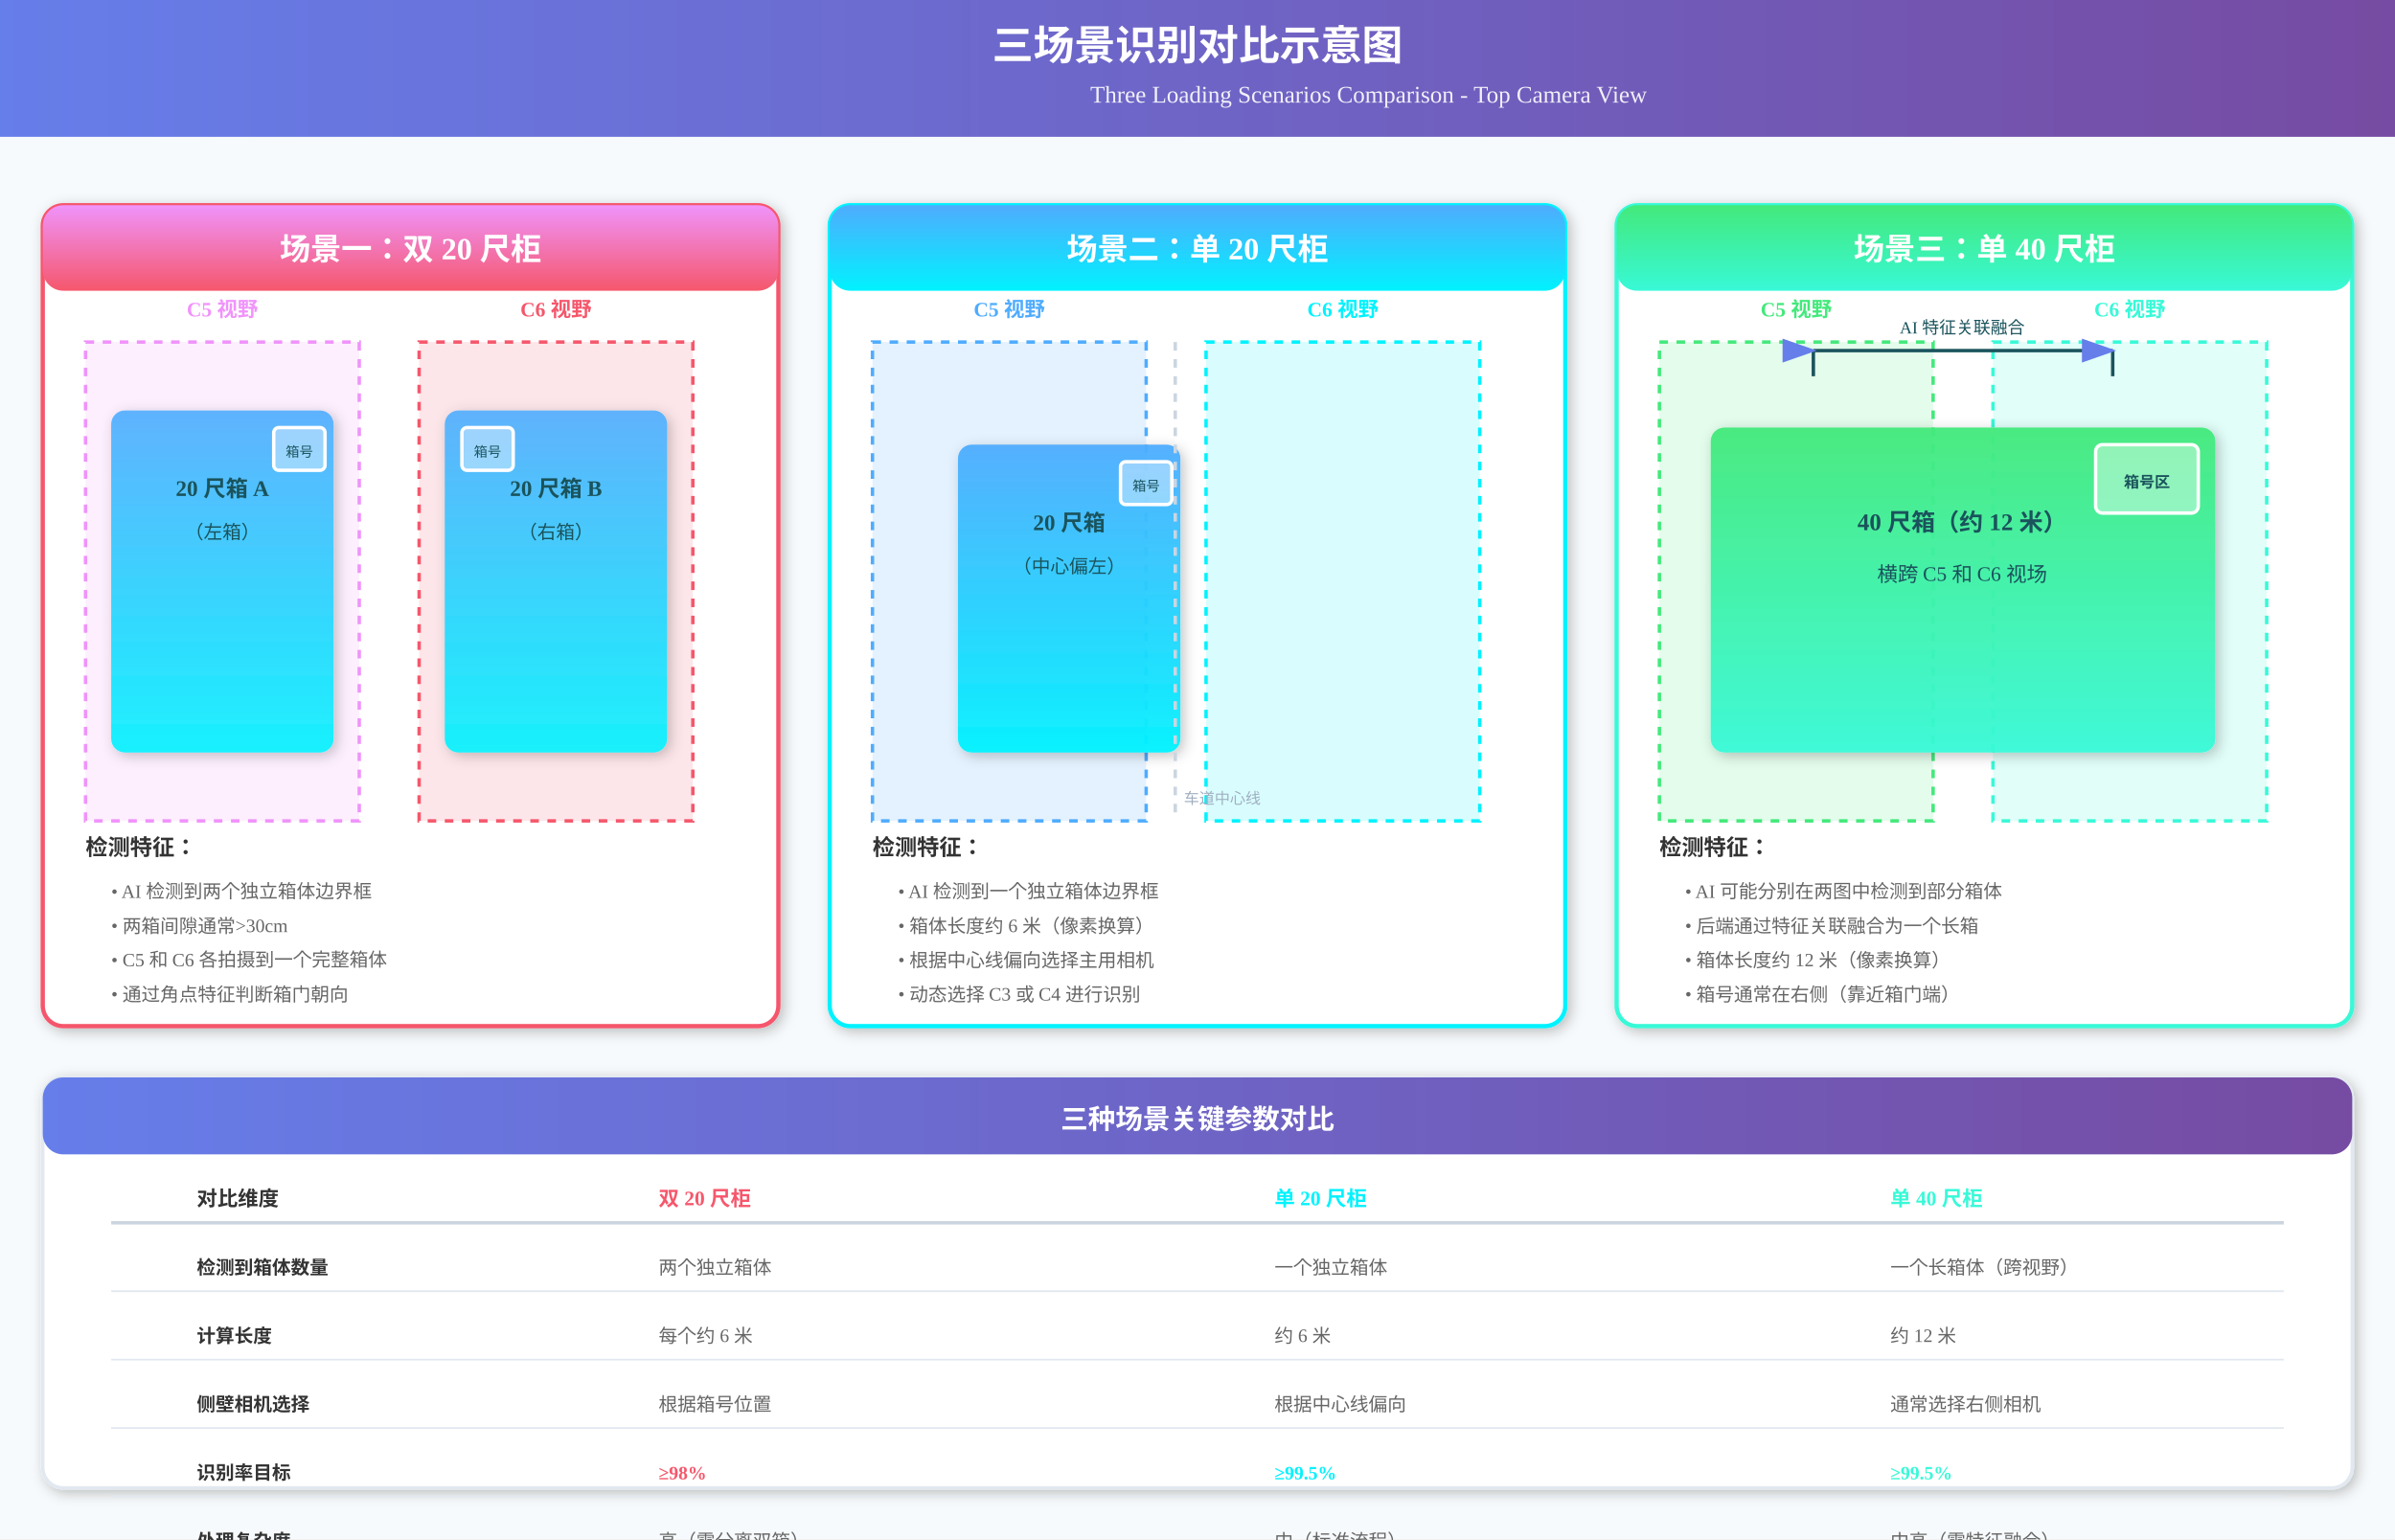
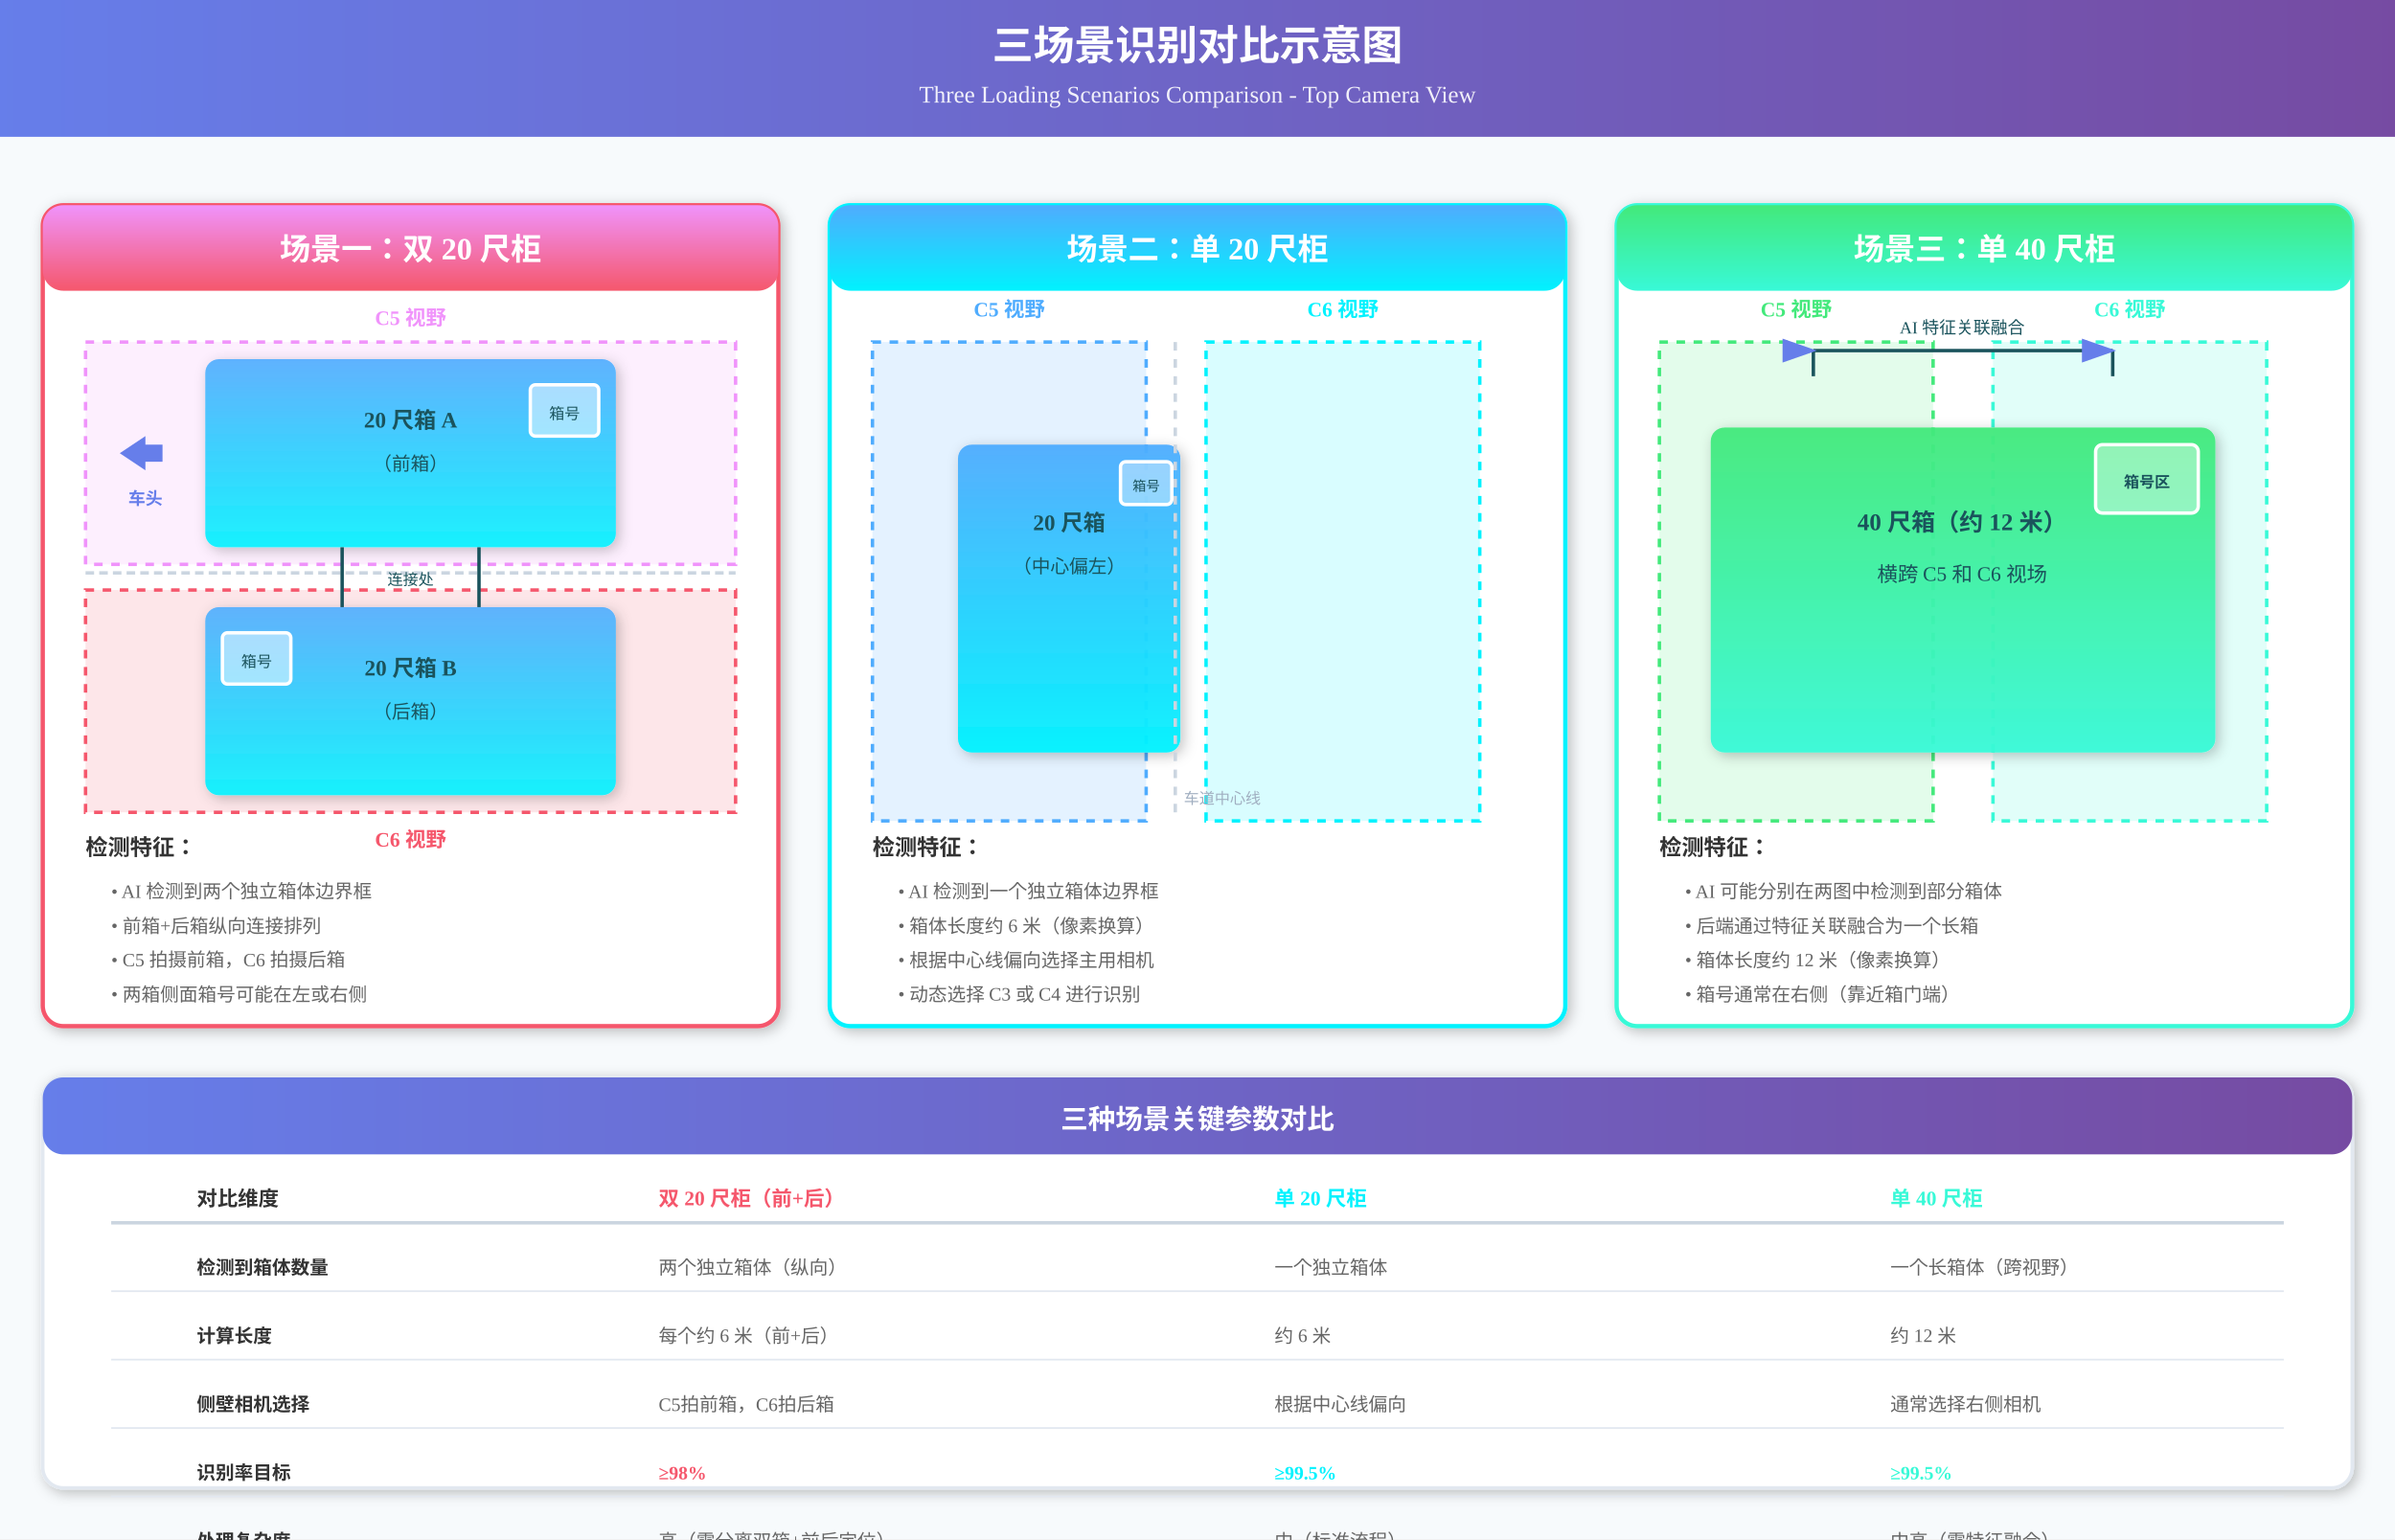
<svg xmlns="http://www.w3.org/2000/svg" width="1400" height="900">
  <defs>
    <linearGradient id="headerGrad" x1="0%" y1="0%" x2="100%" y2="0%">
      <stop offset="0%" style="stop-color:#667eea;stop-opacity:1" />
      <stop offset="100%" style="stop-color:#764ba2;stop-opacity:1" />
    </linearGradient>
    <linearGradient id="dualBoxGrad" x1="0%" y1="0%" x2="0%" y2="100%">
      <stop offset="0%" style="stop-color:#f093fb;stop-opacity:1" />
      <stop offset="100%" style="stop-color:#f5576c;stop-opacity:1" />
    </linearGradient>
    <linearGradient id="single20Grad" x1="0%" y1="0%" x2="0%" y2="100%">
      <stop offset="0%" style="stop-color:#4facfe;stop-opacity:1" />
      <stop offset="100%" style="stop-color:#00f2fe;stop-opacity:1" />
    </linearGradient>
    <linearGradient id="single40Grad" x1="0%" y1="0%" x2="0%" y2="100%">
      <stop offset="0%" style="stop-color:#43e97b;stop-opacity:1" />
      <stop offset="100%" style="stop-color:#38f9d7;stop-opacity:1" />
    </linearGradient>
    <filter id="shadow">
      <feDropShadow dx="2" dy="2" stdDeviation="4" flood-opacity="0.25" />
    </filter>
    <marker id="arrowBlue" markerWidth="10" markerHeight="7" refX="9" refY="3.5" orient="auto">
      <polygon points="0 0, 10 3.5, 0 7" fill="#667eea" />
    </marker>
  </defs>
-   <rect width="1600" height="900" fill="#f7fafc" />
+   <rect width="1400" height="900" fill="#f7fafc" />
  <g transform="translate(0, 0)">
    <rect width="1400" height="80" fill="url(#headerGrad)" />
    <text x="700" y="35" text-anchor="middle" font-size="24" fill="white" font-weight="bold">
      三场景识别对比示意图
    </text>
-     <text x="800" y="60" text-anchor="middle" font-size="14" fill="rgba(255,255,255,0.9)">
+     <text x="700" y="60" text-anchor="middle" font-size="14" fill="rgba(255,255,255,0.9)">
      Three Loading Scenarios Comparison - Top Camera View
    </text>
  </g>
  <g transform="translate(25, 120)">
    <rect x="0" y="0" width="430" height="480" rx="12" fill="white" stroke="#f5576c" stroke-width="2.5" filter="url(#shadow)" />
    <rect x="0" y="0" width="430" height="50" rx="12" fill="url(#dualBoxGrad)" />
    <text x="215" y="32" text-anchor="middle" font-size="18" fill="white" font-weight="bold">场景一：双 20 尺柜</text>
    <g transform="translate(25, 80)">
-       <rect x="0" y="0" width="160" height="280" fill="rgba(240,147,251,0.15)" stroke="#f093fb" stroke-width="2" stroke-dasharray="5,5" />
-       <text x="80" y="-15" text-anchor="middle" font-size="12" fill="#f093fb" font-weight="bold">C5 视野</text>
-       <rect x="195" y="0" width="160" height="280" fill="rgba(245,87,108,0.15)" stroke="#f5576c" stroke-width="2" stroke-dasharray="5,5" />
-       <text x="275" y="-15" text-anchor="middle" font-size="12" fill="#f5576c" font-weight="bold">C6 视野</text>
-       <rect x="15" y="40" width="130" height="200" rx="8" fill="url(#single20Grad)" filter="url(#shadow)" opacity="0.9" />
-       <text x="80" y="90" text-anchor="middle" font-size="13" fill="#1a535c" font-weight="bold">20 尺箱 A</text>
-       <text x="80" y="115" text-anchor="middle" font-size="11" fill="#1a535c">（左箱）</text>
-       <rect x="110" y="50" width="30" height="25" rx="3" fill="rgba(255,255,255,0.4)" stroke="white" stroke-width="2" />
-       <text x="125" y="67" text-anchor="middle" font-size="8" fill="#1a535c">箱号</text>
-       <rect x="210" y="40" width="130" height="200" rx="8" fill="url(#single20Grad)" filter="url(#shadow)" opacity="0.9" />
-       <text x="275" y="90" text-anchor="middle" font-size="13" fill="#1a535c" font-weight="bold">20 尺箱 B</text>
-       <text x="275" y="115" text-anchor="middle" font-size="11" fill="#1a535c">（右箱）</text>
-       <rect x="220" y="50" width="30" height="25" rx="3" fill="rgba(255,255,255,0.4)" stroke="white" stroke-width="2" />
-       <text x="235" y="67" text-anchor="middle" font-size="8" fill="#1a535c">箱号</text>
+       <rect x="0" y="0" width="380" height="130" fill="rgba(240,147,251,0.15)" stroke="#f093fb" stroke-width="2" stroke-dasharray="5,5" />
+       <text x="190" y="-10" text-anchor="middle" font-size="12" fill="#f093fb" font-weight="bold">C5 视野</text>
+       <rect x="0" y="145" width="380" height="130" fill="rgba(245,87,108,0.15)" stroke="#f5576c" stroke-width="2" stroke-dasharray="5,5" />
+       <text x="190" y="295" text-anchor="middle" font-size="12" fill="#f5576c" font-weight="bold">C6 视野</text>
+       <line x1="0" y1="135" x2="380" y2="135" stroke="#cbd5e0" stroke-width="2" stroke-dasharray="5,3" />
+       <rect x="70" y="10" width="240" height="110" rx="8" fill="url(#single20Grad)" filter="url(#shadow)" opacity="0.9" />
+       <text x="190" y="50" text-anchor="middle" font-size="13" fill="#1a535c" font-weight="bold">20 尺箱 A</text>
+       <text x="190" y="75" text-anchor="middle" font-size="11" fill="#1a535c">（前箱）</text>
+       <rect x="260" y="25" width="40" height="30" rx="3" fill="rgba(255,255,255,0.5)" stroke="white" stroke-width="2" />
+       <text x="280" y="45" text-anchor="middle" font-size="9" fill="#1a535c">箱号</text>
+       <rect x="70" y="155" width="240" height="110" rx="8" fill="url(#single20Grad)" filter="url(#shadow)" opacity="0.9" />
+       <text x="190" y="195" text-anchor="middle" font-size="13" fill="#1a535c" font-weight="bold">20 尺箱 B</text>
+       <text x="190" y="220" text-anchor="middle" font-size="11" fill="#1a535c">（后箱）</text>
+       <rect x="80" y="170" width="40" height="30" rx="3" fill="rgba(255,255,255,0.5)" stroke="white" stroke-width="2" />
+       <text x="100" y="190" text-anchor="middle" font-size="9" fill="#1a535c">箱号</text>
+       <line x1="150" y1="120" x2="150" y2="155" stroke="#1a535c" stroke-width="2" />
+       <line x1="230" y1="120" x2="230" y2="155" stroke="#1a535c" stroke-width="2" />
+       <text x="190" y="142" text-anchor="middle" font-size="9" fill="#1a535c">连接处</text>
+       <polygon points="20,65 35,55 35,60 45,60 45,70 35,70 35,75" fill="#667eea" />
+       <text x="35" y="95" text-anchor="middle" font-size="10" fill="#667eea" font-weight="bold">车头</text>
    </g>
    <g transform="translate(25, 380)">
      <text x="0" y="0" font-size="13" fill="#333" font-weight="bold">检测特征：</text>
      <text x="15" y="25" font-size="11" fill="#666">• AI 检测到两个独立箱体边界框</text>
-       <text x="15" y="45" font-size="11" fill="#666">• 两箱间隙通常&gt;30cm</text>
-       <text x="15" y="65" font-size="11" fill="#666">• C5 和 C6 各拍摄到一个完整箱体</text>
-       <text x="15" y="85" font-size="11" fill="#666">• 通过角点特征判断箱门朝向</text>
+       <text x="15" y="45" font-size="11" fill="#666">• 前箱+后箱纵向连接排列</text>
+       <text x="15" y="65" font-size="11" fill="#666">• C5 拍摄前箱，C6 拍摄后箱</text>
+       <text x="15" y="85" font-size="11" fill="#666">• 两箱侧面箱号可能在左或右侧</text>
    </g>
  </g>
  <g transform="translate(485, 120)">
    <rect x="0" y="0" width="430" height="480" rx="12" fill="white" stroke="#00f2fe" stroke-width="2.5" filter="url(#shadow)" />
    <rect x="0" y="0" width="430" height="50" rx="12" fill="url(#single20Grad)" />
    <text x="215" y="32" text-anchor="middle" font-size="18" fill="white" font-weight="bold">场景二：单 20 尺柜</text>
    <g transform="translate(25, 80)">
      <rect x="0" y="0" width="160" height="280" fill="rgba(79,172,254,0.15)" stroke="#4facfe" stroke-width="2" stroke-dasharray="5,5" />
      <text x="80" y="-15" text-anchor="middle" font-size="12" fill="#4facfe" font-weight="bold">C5 视野</text>
      <rect x="195" y="0" width="160" height="280" fill="rgba(0,242,254,0.15)" stroke="#00f2fe" stroke-width="2" stroke-dasharray="5,5" />
      <text x="275" y="-15" text-anchor="middle" font-size="12" fill="#00f2fe" font-weight="bold">C6 视野</text>
      <rect x="50" y="60" width="130" height="180" rx="8" fill="url(#single20Grad)" filter="url(#shadow)" opacity="0.95" />
      <text x="115" y="110" text-anchor="middle" font-size="13" fill="#1a535c" font-weight="bold">20 尺箱</text>
      <text x="115" y="135" text-anchor="middle" font-size="11" fill="#1a535c">（中心偏左）</text>
      <rect x="145" y="70" width="30" height="25" rx="3" fill="rgba(255,255,255,0.4)" stroke="white" stroke-width="2" />
      <text x="160" y="87" text-anchor="middle" font-size="8" fill="#1a535c">箱号</text>
      <line x1="177" y1="0" x2="177" y2="280" stroke="#cbd5e0" stroke-width="2" stroke-dasharray="5,5" />
      <text x="182" y="270" text-anchor="start" font-size="9" fill="#a0aec0">车道中心线</text>
    </g>
    <g transform="translate(25, 380)">
      <text x="0" y="0" font-size="13" fill="#333" font-weight="bold">检测特征：</text>
      <text x="15" y="25" font-size="11" fill="#666">• AI 检测到一个独立箱体边界框</text>
      <text x="15" y="45" font-size="11" fill="#666">• 箱体长度约 6 米（像素换算）</text>
      <text x="15" y="65" font-size="11" fill="#666">• 根据中心线偏向选择主用相机</text>
      <text x="15" y="85" font-size="11" fill="#666">• 动态选择 C3 或 C4 进行识别</text>
    </g>
  </g>
  <g transform="translate(945, 120)">
    <rect x="0" y="0" width="430" height="480" rx="12" fill="white" stroke="#38f9d7" stroke-width="2.5" filter="url(#shadow)" />
    <rect x="0" y="0" width="430" height="50" rx="12" fill="url(#single40Grad)" />
    <text x="215" y="32" text-anchor="middle" font-size="18" fill="white" font-weight="bold">场景三：单 40 尺柜</text>
    <g transform="translate(25, 80)">
      <rect x="0" y="0" width="160" height="280" fill="rgba(67,233,123,0.15)" stroke="#43e97b" stroke-width="2" stroke-dasharray="5,5" />
      <text x="80" y="-15" text-anchor="middle" font-size="12" fill="#43e97b" font-weight="bold">C5 视野</text>
      <rect x="195" y="0" width="160" height="280" fill="rgba(56,249,215,0.15)" stroke="#38f9d7" stroke-width="2" stroke-dasharray="5,5" />
      <text x="275" y="-15" text-anchor="middle" font-size="12" fill="#38f9d7" font-weight="bold">C6 视野</text>
      <rect x="30" y="50" width="295" height="190" rx="8" fill="url(#single40Grad)" filter="url(#shadow)" opacity="0.95" />
      <text x="177" y="110" text-anchor="middle" font-size="14" fill="#1a535c" font-weight="bold">40 尺箱（约 12 米）</text>
      <text x="177" y="140" text-anchor="middle" font-size="12" fill="#1a535c">横跨 C5 和 C6 视场</text>
      <rect x="255" y="60" width="60" height="40" rx="4" fill="rgba(255,255,255,0.4)" stroke="white" stroke-width="2" />
      <text x="285" y="85" text-anchor="middle" font-size="9" fill="#1a535c" font-weight="bold">箱号区</text>
      <path d="M 90,20 L 90,5 M 265,20 L 265,5" stroke="#1a535c" stroke-width="2" />
      <line x1="90" y1="5" x2="265" y2="5" stroke="#1a535c" stroke-width="2" marker-end="url(#arrowBlue)" marker-start="url(#arrowBlue)" />
      <text x="177" y="-5" text-anchor="middle" font-size="10" fill="#1a535c">AI 特征关联融合</text>
    </g>
    <g transform="translate(25, 380)">
      <text x="0" y="0" font-size="13" fill="#333" font-weight="bold">检测特征：</text>
      <text x="15" y="25" font-size="11" fill="#666">• AI 可能分别在两图中检测到部分箱体</text>
      <text x="15" y="45" font-size="11" fill="#666">• 后端通过特征关联融合为一个长箱</text>
      <text x="15" y="65" font-size="11" fill="#666">• 箱体长度约 12 米（像素换算）</text>
      <text x="15" y="85" font-size="11" fill="#666">• 箱号通常在右侧（靠近箱门端）</text>
    </g>
  </g>
  <g transform="translate(25, 630)">
    <rect x="0" y="0" width="1350" height="240" rx="12" fill="white" stroke="#e2e8f0" stroke-width="2" filter="url(#shadow)" />
    <rect x="0" y="0" width="1350" height="45" rx="12" fill="url(#headerGrad)" />
    <text x="675" y="30" text-anchor="middle" font-size="16" fill="white" font-weight="bold">三种场景关键参数对比</text>
    <text x="90" y="75" font-size="12" fill="#333" font-weight="bold">对比维度</text>
-     <text x="360" y="75" font-size="12" fill="#f5576c" font-weight="bold">双 20 尺柜</text>
+     <text x="360" y="75" font-size="12" fill="#f5576c" font-weight="bold">双 20 尺柜（前+后）</text>
    <text x="720" y="75" font-size="12" fill="#00f2fe" font-weight="bold">单 20 尺柜</text>
    <text x="1080" y="75" font-size="12" fill="#38f9d7" font-weight="bold">单 40 尺柜</text>
    <line x1="40" y1="85" x2="1310" y2="85" stroke="#cbd5e0" stroke-width="2" />
    <text x="90" y="115" font-size="11" fill="#333" font-weight="bold">检测到箱体数量</text>
-     <text x="360" y="115" font-size="11" fill="#666">两个独立箱体</text>
+     <text x="360" y="115" font-size="11" fill="#666">两个独立箱体（纵向）</text>
    <text x="720" y="115" font-size="11" fill="#666">一个独立箱体</text>
    <text x="1080" y="115" font-size="11" fill="#666">一个长箱体（跨视野）</text>
    <line x1="40" y1="125" x2="1310" y2="125" stroke="#e2e8f0" stroke-width="1" />
    <text x="90" y="155" font-size="11" fill="#333" font-weight="bold">计算长度</text>
-     <text x="360" y="155" font-size="11" fill="#666">每个约 6 米</text>
+     <text x="360" y="155" font-size="11" fill="#666">每个约 6 米（前+后）</text>
    <text x="720" y="155" font-size="11" fill="#666">约 6 米</text>
    <text x="1080" y="155" font-size="11" fill="#666">约 12 米</text>
    <line x1="40" y1="165" x2="1310" y2="165" stroke="#e2e8f0" stroke-width="1" />
    <text x="90" y="195" font-size="11" fill="#333" font-weight="bold">侧壁相机选择</text>
-     <text x="360" y="195" font-size="11" fill="#666">根据箱号位置</text>
+     <text x="360" y="195" font-size="11" fill="#666">C5拍前箱，C6拍后箱</text>
    <text x="720" y="195" font-size="11" fill="#666">根据中心线偏向</text>
    <text x="1080" y="195" font-size="11" fill="#666">通常选择右侧相机</text>
    <line x1="40" y1="205" x2="1310" y2="205" stroke="#e2e8f0" stroke-width="1" />
    <text x="90" y="235" font-size="11" fill="#333" font-weight="bold">识别率目标</text>
    <text x="360" y="235" font-size="11" fill="#f5576c" font-weight="bold">≥98%</text>
    <text x="720" y="235" font-size="11" fill="#00f2fe" font-weight="bold">≥99.5%</text>
    <text x="1080" y="235" font-size="11" fill="#38f9d7" font-weight="bold">≥99.5%</text>
    <line x1="40" y1="245" x2="1310" y2="245" stroke="#e2e8f0" stroke-width="1" />
    <text x="90" y="275" font-size="11" fill="#333" font-weight="bold">处理复杂度</text>
-     <text x="360" y="275" font-size="11" fill="#666">高（需分离双箱）</text>
+     <text x="360" y="275" font-size="11" fill="#666">高（需分离双箱+前后定位）</text>
    <text x="720" y="275" font-size="11" fill="#666">中（标准流程）</text>
    <text x="1080" y="275" font-size="11" fill="#666">中高（需特征融合）</text>
  </g>
</svg>
